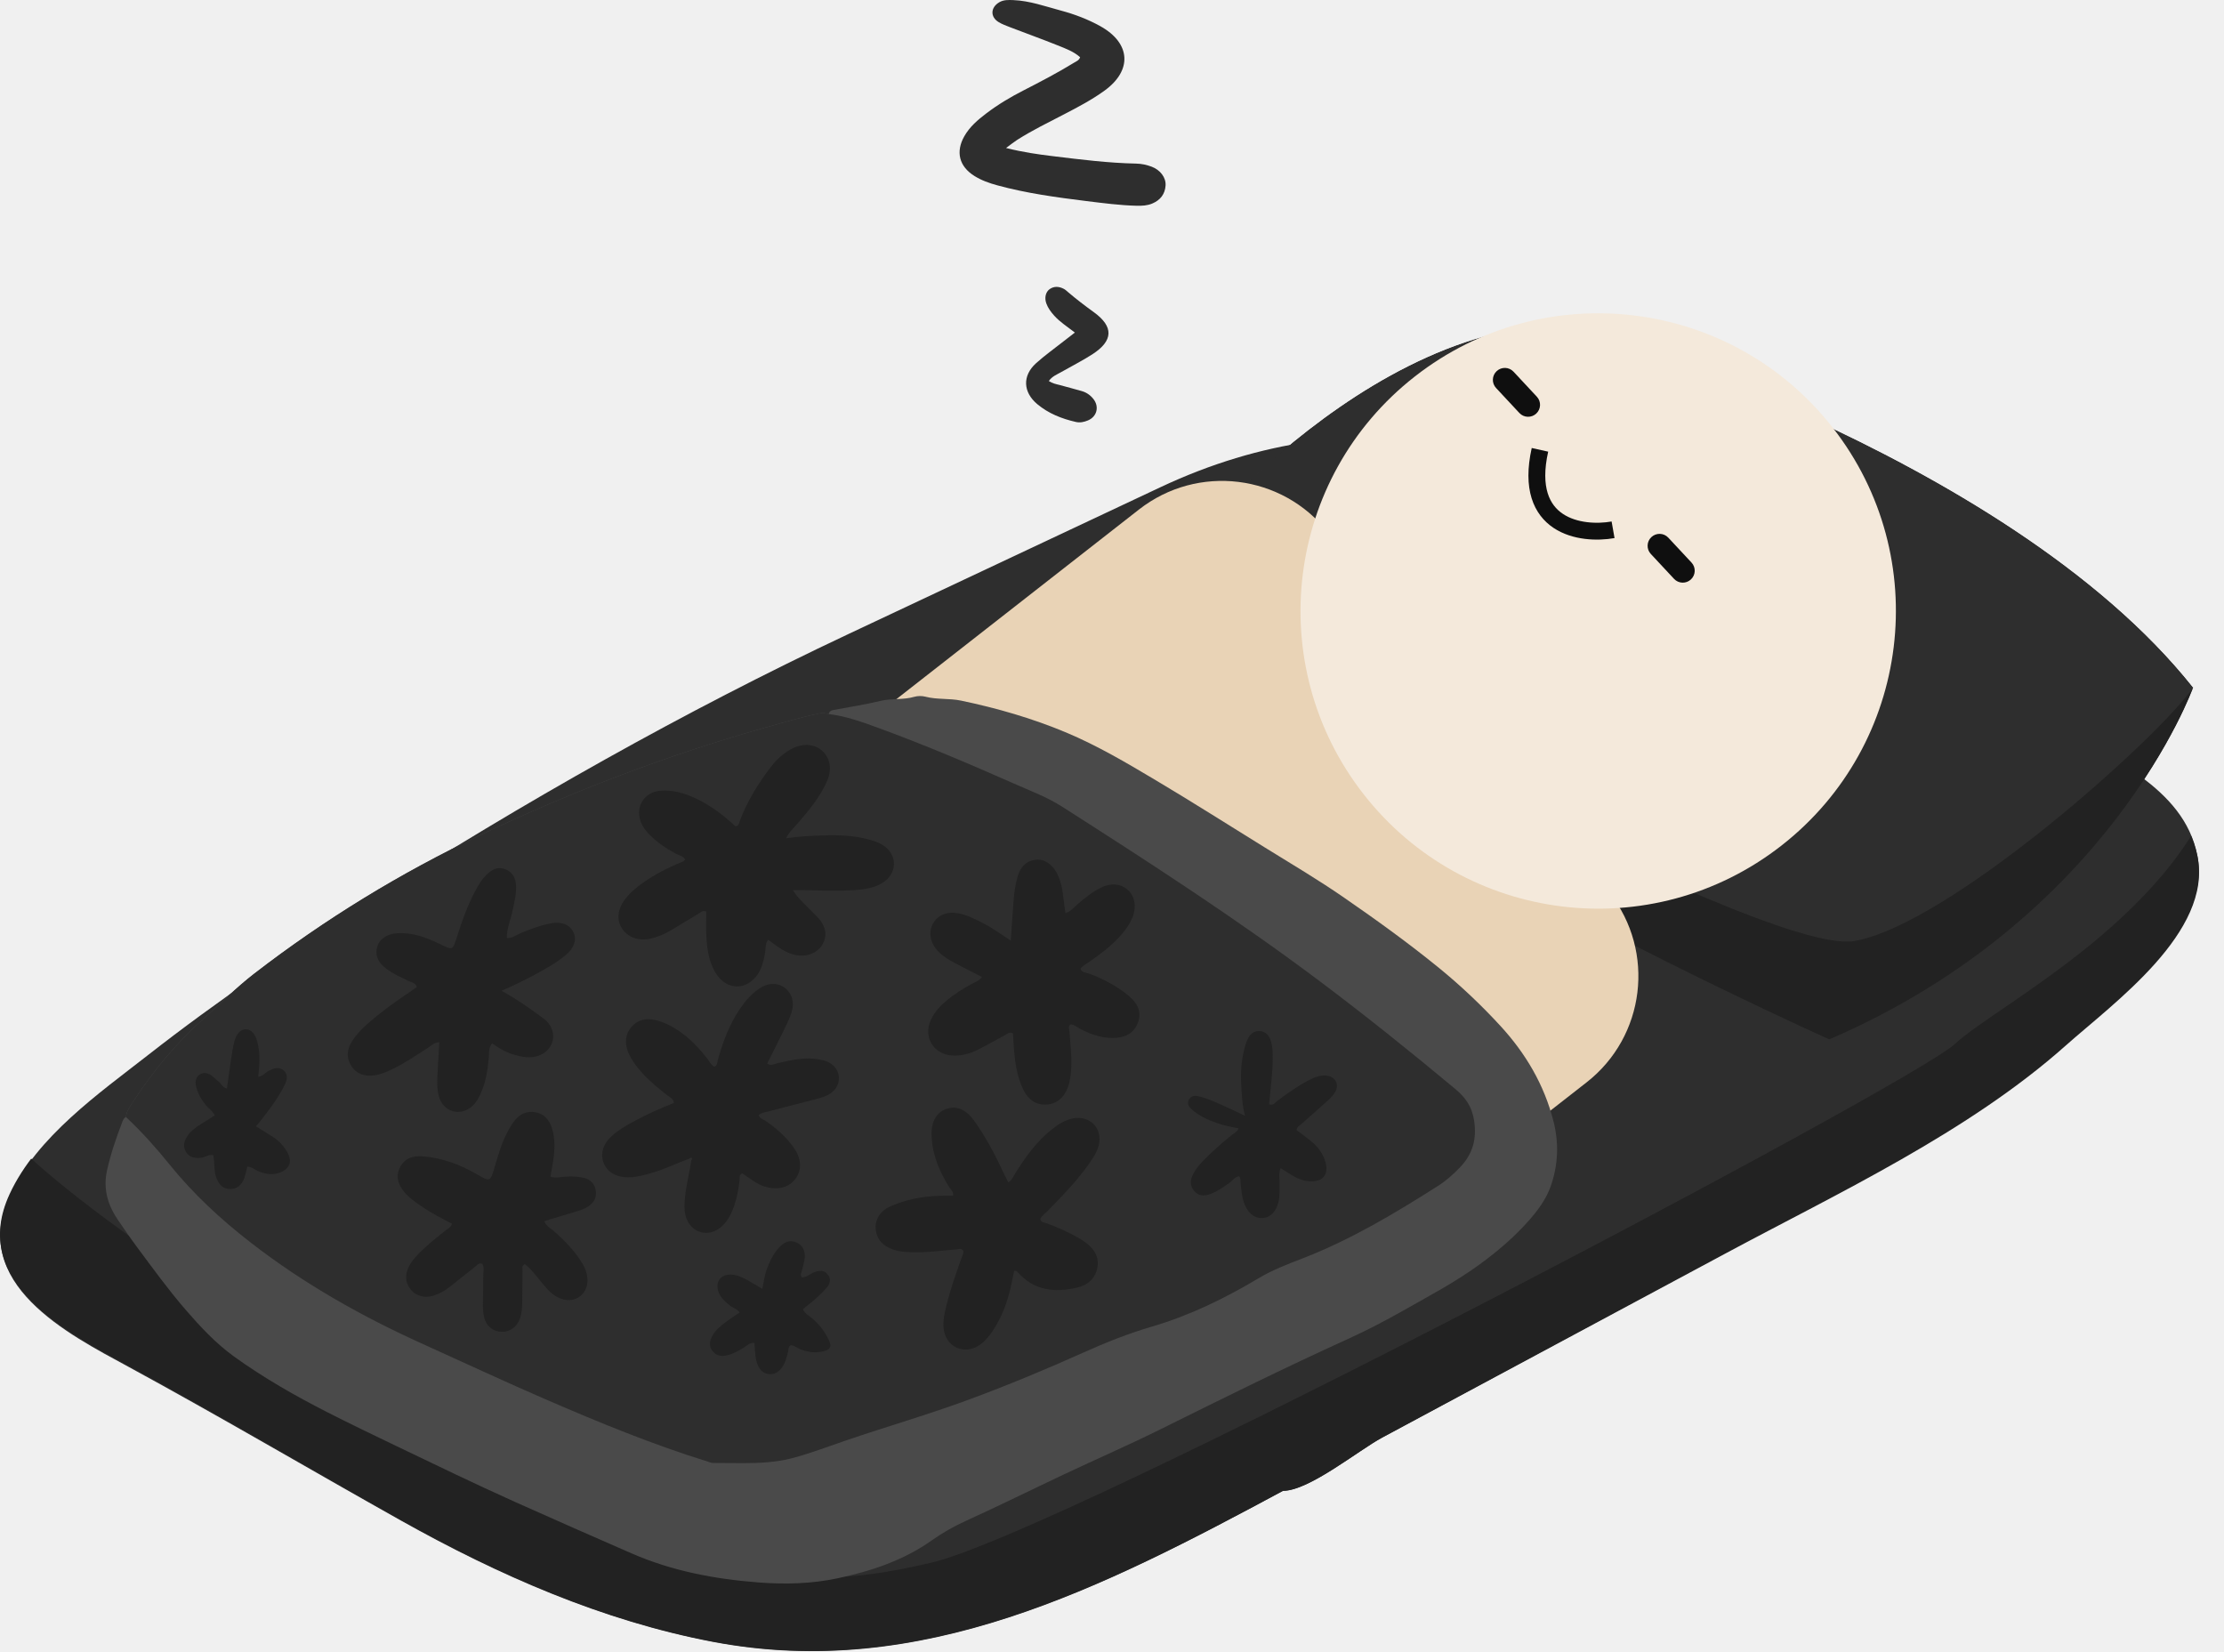
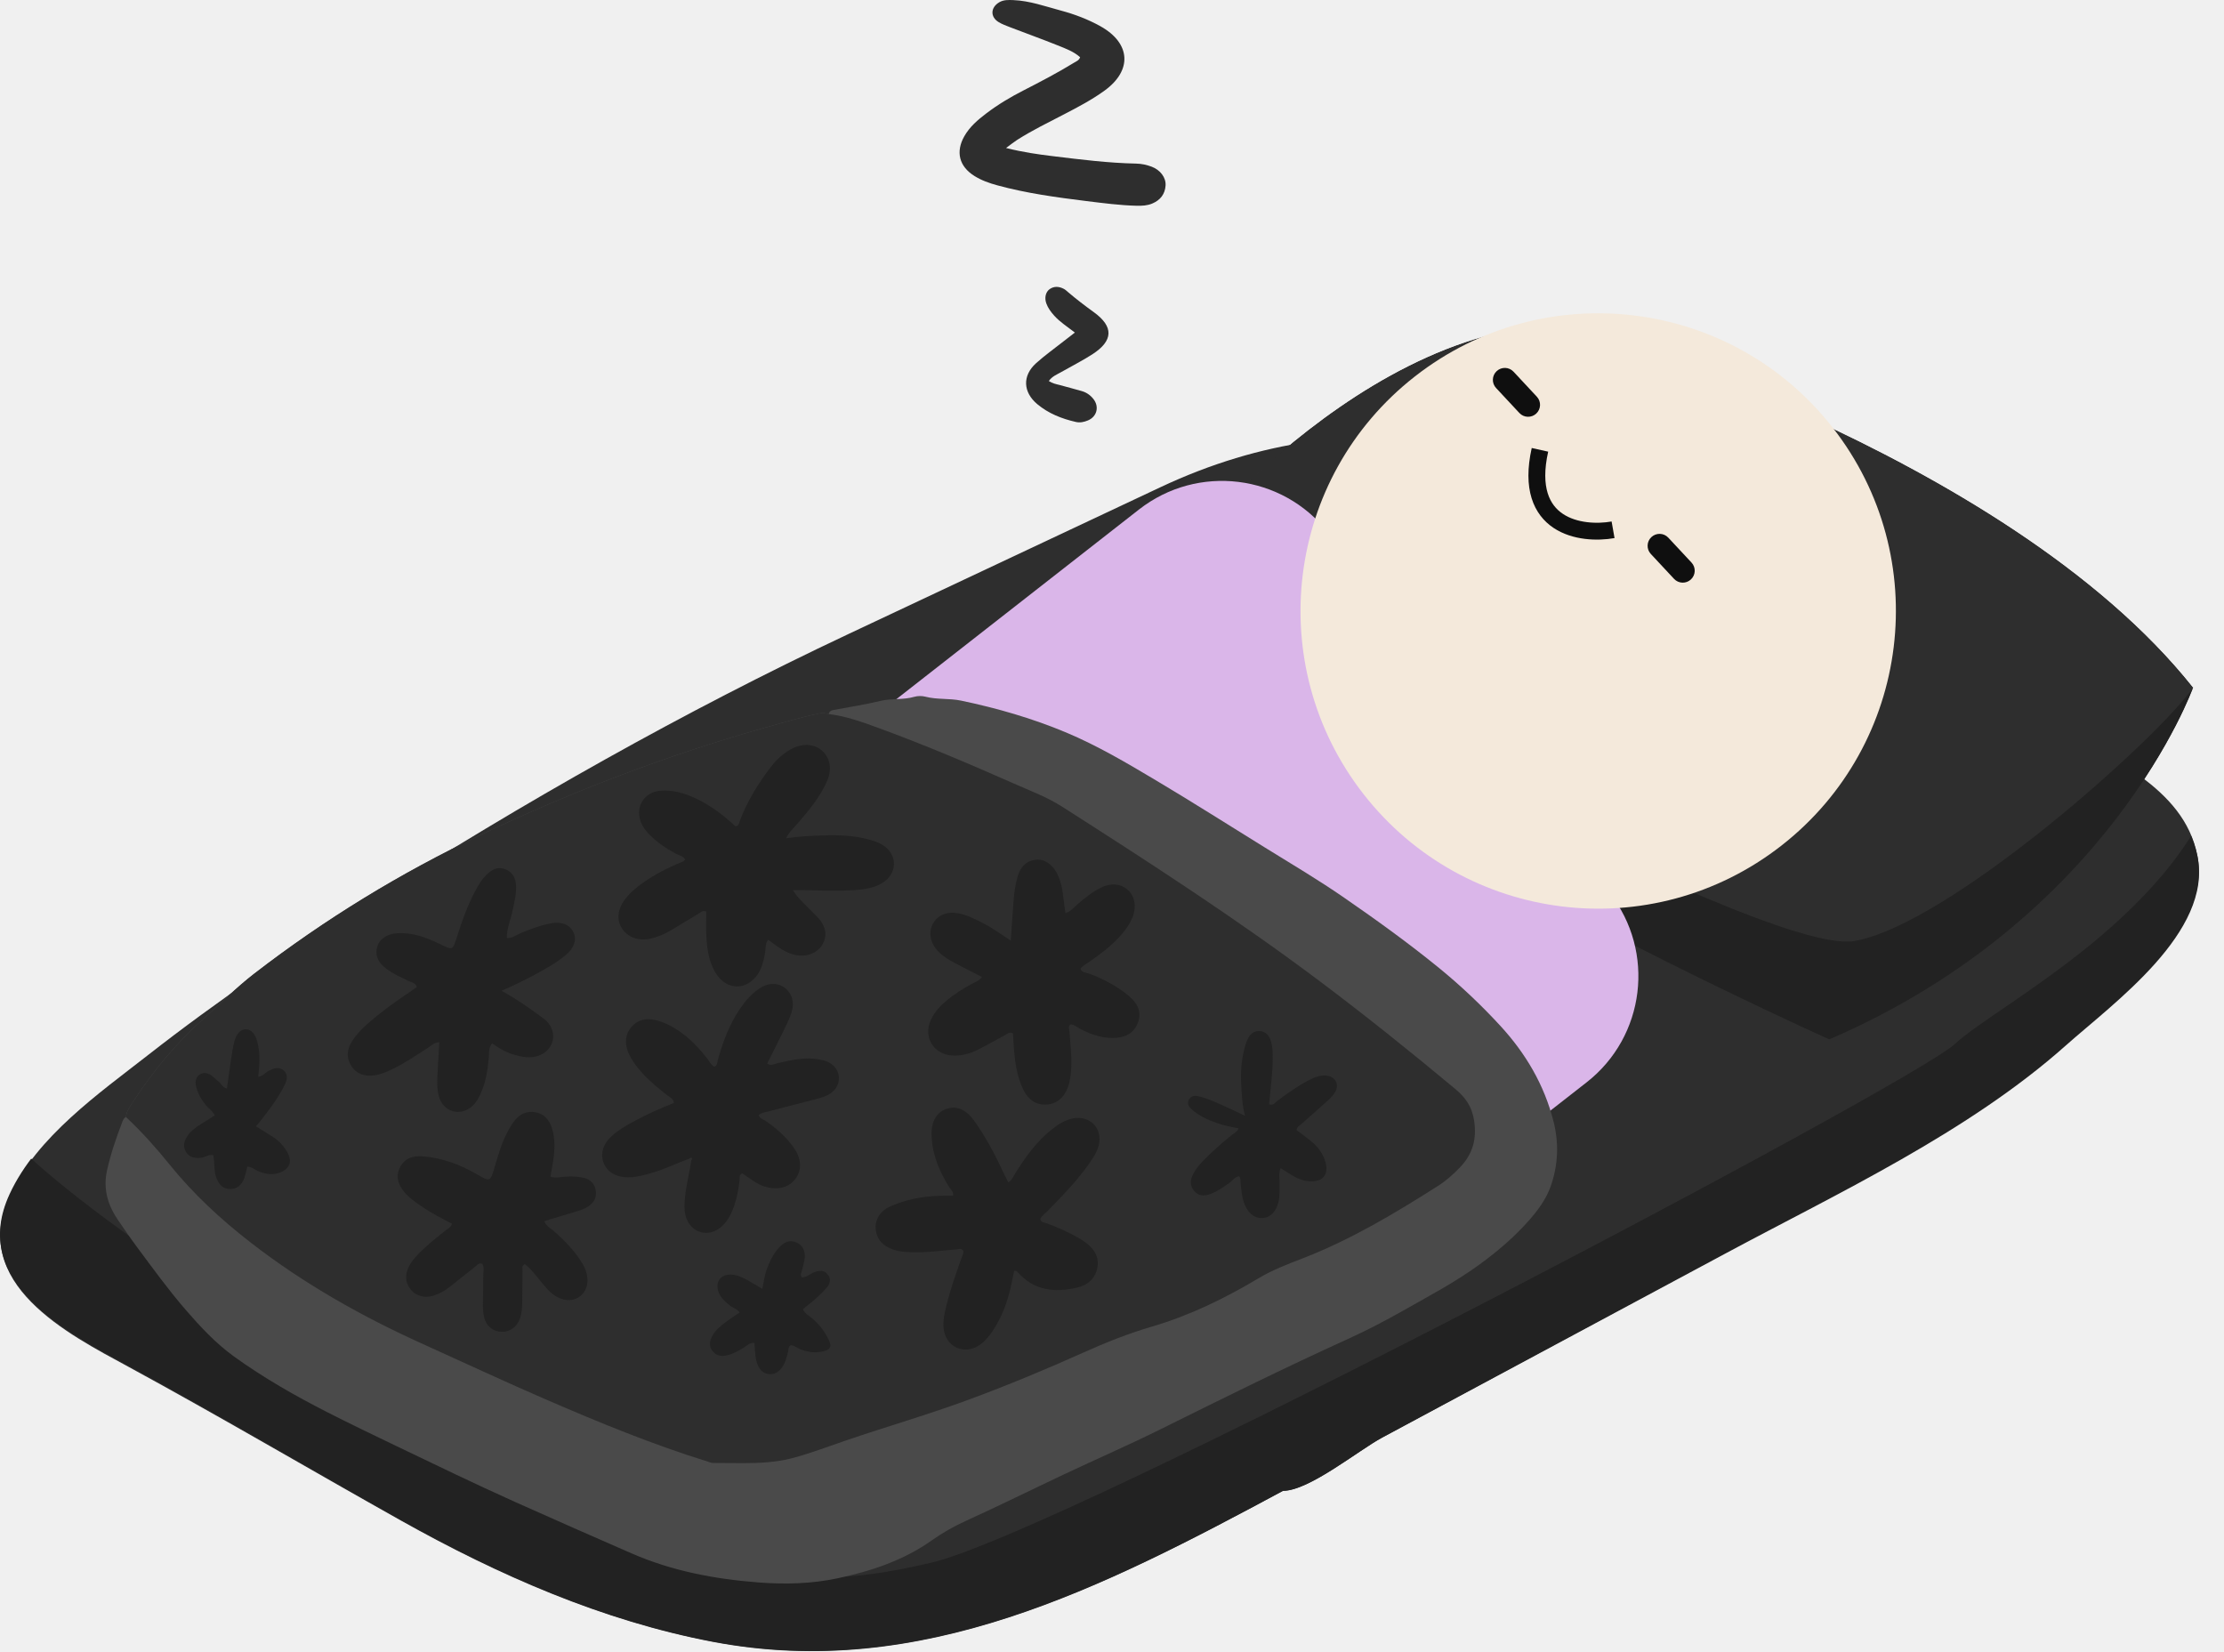
<svg xmlns="http://www.w3.org/2000/svg" width="66" height="49" viewBox="0 0 66 49" fill="none">
  <path d="M29.856 4.392C30.37 4.52 30.811 4.582 31.251 4.635C32.071 4.735 32.892 4.838 33.72 4.855C33.876 4.858 34.031 4.892 34.178 4.947C34.432 5.043 34.605 5.267 34.59 5.505C34.573 5.76 34.435 5.939 34.195 6.04C34.046 6.103 33.891 6.109 33.734 6.106C33.231 6.094 32.732 6.027 32.234 5.966C31.347 5.856 30.462 5.736 29.597 5.5C29.358 5.435 29.126 5.353 28.917 5.222C28.463 4.939 28.354 4.504 28.619 4.04C28.777 3.762 29.016 3.558 29.266 3.368C29.613 3.103 29.988 2.88 30.376 2.682C30.884 2.422 31.389 2.158 31.875 1.86C31.941 1.82 32.02 1.794 32.054 1.699C31.863 1.526 31.619 1.44 31.384 1.345C30.918 1.158 30.445 0.988 29.976 0.808C29.861 0.764 29.744 0.721 29.639 0.658C29.384 0.505 29.393 0.225 29.65 0.07C29.782 -0.01 29.929 -0.002 30.074 0.003C30.559 0.023 31.015 0.188 31.477 0.312C31.888 0.422 32.286 0.572 32.659 0.78C33.556 1.281 33.608 2.088 32.78 2.688C32.408 2.958 32.002 3.172 31.595 3.383C31.119 3.631 30.636 3.864 30.183 4.153C30.091 4.212 30.007 4.281 29.856 4.392Z" fill="#2E2E2E" />
  <path d="M31.898 9.869C31.66 9.685 31.452 9.553 31.286 9.368C31.188 9.259 31.101 9.143 31.051 9.005C30.991 8.839 31.029 8.666 31.15 8.58C31.282 8.488 31.424 8.499 31.562 8.568C31.611 8.592 31.653 8.632 31.696 8.669C31.942 8.879 32.199 9.075 32.462 9.265C33.055 9.694 33.041 10.112 32.416 10.515C32.116 10.708 31.795 10.869 31.485 11.046C31.362 11.116 31.224 11.167 31.125 11.307C31.234 11.379 31.34 11.399 31.445 11.425C31.661 11.481 31.875 11.544 32.09 11.602C32.236 11.641 32.355 11.723 32.447 11.839C32.629 12.068 32.554 12.364 32.287 12.476C32.173 12.524 32.053 12.551 31.927 12.522C31.508 12.426 31.116 12.272 30.782 11.993C30.358 11.637 30.336 11.151 30.744 10.781C31 10.55 31.284 10.349 31.556 10.134C31.659 10.053 31.763 9.973 31.898 9.869Z" fill="#2E2E2E" />
  <path d="M65.207 25.377C64.793 23.322 62.546 22.535 61.036 21.421C58.061 19.316 54.983 17.536 51.744 15.974C45.967 13.19 40.473 11.619 34.43 14.462C31.345 15.914 28.26 17.366 25.175 18.817C20.314 21.104 15.501 23.827 10.94 26.745C8.701 28.178 6.488 29.671 4.384 31.317C2.953 32.435 1.095 33.732 0.291 35.474C-0.92 38.101 2.025 39.591 3.795 40.552C6.486 42.014 9.191 43.605 11.89 45.119C14.802 46.752 17.891 48.103 21.151 48.723C27.346 49.901 32.738 47.114 38.084 44.237C38.859 44.236 40.322 43.033 41.029 42.653C42.161 42.044 43.294 41.434 44.426 40.825C46.691 39.606 48.957 38.387 51.222 37.168C54.574 35.365 58.412 33.569 61.303 30.99C62.719 29.727 65.659 27.623 65.207 25.377Z" fill="#2E2E2E" />
  <mask id="mask0_232_411" style="mask-type:luminance" maskUnits="userSpaceOnUse" x="0" y="12" width="66" height="37">
    <path d="M65.214 25.419C64.803 23.363 62.557 22.574 61.048 21.458C58.076 19.349 55.001 17.565 51.763 15.999C45.99 13.207 40.498 11.629 34.452 14.465C31.364 15.912 28.277 17.36 25.19 18.808C20.327 21.089 15.51 23.806 10.946 26.718C8.705 28.148 6.49 29.639 4.383 31.282C2.951 32.398 1.091 33.692 0.286 35.434C-0.929 38.059 2.014 39.553 3.783 40.517C6.472 41.982 9.175 43.576 11.873 45.094C14.783 46.73 17.869 48.086 21.129 48.71C27.322 49.895 32.718 47.115 38.068 44.245C38.843 44.245 40.307 43.044 41.014 42.665C42.148 42.057 43.281 41.449 44.414 40.841C46.681 39.625 48.948 38.41 51.214 37.194C54.569 35.394 58.409 33.603 61.303 31.028C62.72 29.765 65.663 27.665 65.214 25.419Z" fill="white" />
  </mask>
  <g mask="url(#mask0_232_411)">
    <path d="M-0 33.438C-0 33.438 1.735 35.876 11.524 41.565C21.312 47.255 23.759 47.262 27.622 46.378C31.486 45.494 56.729 32.177 58.017 30.978C59.305 29.78 64.843 27.071 66.002 22.601L68.449 33.573L60.979 50.031L40.373 57.549L14.357 59.988C14.357 59.988 3.41 58.498 1.993 57.414C0.576 56.33 -6.25 51.667 -6.765 50.612C-7.28 49.557 -8.439 40.481 -8.439 40.481L-2.515 34.792L-0 33.438Z" fill="#222222" />
  </g>
  <mask id="mask1_232_411" style="mask-type:luminance" maskUnits="userSpaceOnUse" x="34" y="9" width="32" height="22">
    <path d="M46.41 9.622C46.41 9.622 59.486 13.361 65.084 20.401C65.084 20.401 62.638 27.248 54.286 30.844C54.286 30.844 33.572 21.582 34.345 17.227C34.345 17.227 39.951 9.743 46.41 9.622Z" fill="white" />
  </mask>
  <g mask="url(#mask1_232_411)">
    <path d="M46.41 9.622C46.41 9.622 59.486 13.361 65.084 20.401C65.084 20.401 62.638 27.248 54.286 30.844C54.286 30.844 33.572 21.582 34.345 17.227C34.345 17.227 39.951 9.743 46.41 9.622Z" fill="#2E2E2E" />
  </g>
  <mask id="mask2_232_411" style="mask-type:luminance" maskUnits="userSpaceOnUse" x="34" y="9" width="32" height="22">
    <path d="M46.41 9.622C46.41 9.622 59.486 13.361 65.084 20.401C65.084 20.401 62.638 27.248 54.286 30.844C54.286 30.844 33.572 21.582 34.345 17.227C34.345 17.227 39.951 9.743 46.41 9.622Z" fill="white" />
  </mask>
  <g mask="url(#mask2_232_411)">
    <path d="M33.865 18.137C33.865 18.137 52.194 28.422 55.031 27.926C57.868 27.429 64.071 21.886 65.084 20.401C66.097 18.917 66.167 21.825 66.167 21.825C66.167 21.825 63.117 26.082 62.975 26.294C62.833 26.507 59.358 30.216 58.436 30.844C57.514 31.473 53.754 33.104 53.257 33.033C52.761 32.962 47.88 31.33 47.589 31.189C47.298 31.047 38.45 26.365 38.157 26.081C37.864 25.798 35.207 21.967 35.207 21.967L34.136 19.839L33.865 18.137Z" fill="#222222" />
  </g>
-   <path d="M33.801 15.12C35.542 13.759 38.056 14.068 39.416 15.809L47.773 26.505C49.133 28.246 48.825 30.76 47.084 32.12L37.486 39.618C35.746 40.978 33.232 40.669 31.872 38.929L23.517 28.235C22.157 26.494 22.465 23.981 24.205 22.621L33.801 15.12Z" fill="#E9D3B6" />
+   <path d="M33.801 15.12C35.542 13.759 38.056 14.068 39.416 15.809L47.773 26.505C49.133 28.246 48.825 30.76 47.084 32.12L37.486 39.618C35.746 40.978 33.232 40.669 31.872 38.929L23.517 28.235C22.157 26.494 22.465 23.981 24.205 22.621L33.801 15.12Z" fill="#DAB6E9" />
  <circle cx="47.429" cy="18.132" r="8.834" transform="rotate(52 47.4294 18.1316)" fill="#F4E9DB" />
  <rect x="44.675" y="10.772" width="1.722" height="0.709" rx="0.354" transform="rotate(47 44.6751 10.772)" fill="#0F0F0F" />
  <rect x="49.267" y="15.697" width="1.719" height="0.709" rx="0.354" transform="rotate(47 49.2675 15.6968)" fill="#0F0F0F" />
  <path d="M45.7 13.349C45.188 15.643 46.933 15.887 47.87 15.722" stroke="#0F0F0F" stroke-width="0.5" stroke-linejoin="round" />
  <path d="M46.102 33.277C45.828 32.193 45.275 31.259 44.528 30.446C43.963 29.832 43.356 29.256 42.705 28.725C41.797 27.985 40.85 27.303 39.888 26.639C39.127 26.113 38.331 25.641 37.544 25.155C36.464 24.487 35.392 23.805 34.3 23.155C33.437 22.641 32.575 22.131 31.645 21.74C30.636 21.317 29.592 21.016 28.522 20.792C28.17 20.718 27.811 20.766 27.463 20.675C27.359 20.648 27.233 20.649 27.13 20.679C26.805 20.774 26.466 20.72 26.138 20.798C25.674 20.909 25.202 20.984 24.733 21.07C24.657 21.084 24.61 21.114 24.595 21.191C24.5 21.165 24.413 21.152 24.306 21.174C23.748 21.289 23.204 21.453 22.657 21.607C19.771 22.422 16.98 23.487 14.273 24.772C11.885 25.907 9.641 27.279 7.546 28.894C7.004 29.312 6.526 29.797 6.019 30.25C5.215 30.97 4.536 31.797 3.947 32.698C3.856 32.837 3.756 32.974 3.736 33.148C3.684 33.176 3.656 33.225 3.636 33.277C3.452 33.755 3.286 34.235 3.175 34.739C3.05 35.303 3.214 35.792 3.514 36.224C3.696 36.487 3.877 36.755 4.07 37.014C4.535 37.638 4.99 38.269 5.501 38.86C5.941 39.369 6.396 39.858 6.939 40.252C7.817 40.886 8.757 41.422 9.722 41.914C10.388 42.253 11.063 42.577 11.737 42.901C12.914 43.466 14.089 44.034 15.281 44.57C16.43 45.086 17.583 45.591 18.738 46.096C19.948 46.624 21.223 46.863 22.523 46.962C23.299 47.021 24.083 47.002 24.853 46.838C25.852 46.624 26.812 46.309 27.654 45.711C27.974 45.484 28.307 45.296 28.665 45.133C29.651 44.685 30.621 44.203 31.6 43.742C32.549 43.295 33.511 42.876 34.45 42.41C36.28 41.502 38.111 40.594 39.972 39.749C40.54 39.491 41.096 39.203 41.641 38.894C42.407 38.46 43.184 38.05 43.9 37.53C44.434 37.141 44.935 36.715 45.371 36.221C45.643 35.914 45.891 35.578 46.027 35.182C46.242 34.556 46.265 33.921 46.102 33.277Z" fill="#4A4A4A" />
  <path d="M3.737 33.148C3.756 32.974 3.856 32.836 3.947 32.697C4.537 31.796 5.215 30.969 6.019 30.25C6.527 29.797 7.005 29.312 7.546 28.894C9.641 27.278 11.885 25.906 14.273 24.772C16.98 23.486 19.771 22.422 22.657 21.607C23.204 21.453 23.748 21.289 24.306 21.174C24.413 21.152 24.5 21.165 24.596 21.19C25.11 21.253 25.591 21.428 26.074 21.605C27.428 22.099 28.753 22.663 30.07 23.245C30.559 23.462 31.067 23.65 31.52 23.939C34.118 25.599 36.707 27.273 39.175 29.126C40.542 30.153 41.874 31.222 43.187 32.316C43.491 32.569 43.684 32.843 43.746 33.254C43.829 33.8 43.707 34.243 43.334 34.635C43.133 34.846 42.917 35.039 42.67 35.196C41.396 36.005 40.105 36.779 38.691 37.33C38.236 37.507 37.774 37.679 37.35 37.933C36.349 38.531 35.303 39.041 34.185 39.368C33.484 39.573 32.817 39.84 32.154 40.137C31.044 40.636 29.92 41.103 28.778 41.525C27.564 41.975 26.319 42.333 25.093 42.751C24.586 42.925 24.084 43.115 23.568 43.257C22.783 43.474 21.972 43.412 21.17 43.416C21.105 43.417 21.04 43.385 20.976 43.365C19.353 42.862 17.784 42.215 16.227 41.542C14.997 41.01 13.783 40.443 12.561 39.891C10.753 39.075 9.033 38.108 7.461 36.891C6.566 36.199 5.739 35.436 5.027 34.552C4.627 34.058 4.203 33.583 3.737 33.148Z" fill="#2E2E2E" />
  <path d="M23.531 26.415C23.658 26.625 23.792 26.743 23.915 26.869C24.032 26.99 24.155 27.103 24.27 27.226C24.5 27.473 24.553 27.739 24.428 27.992C24.305 28.242 24.008 28.391 23.694 28.354C23.466 28.327 23.268 28.224 23.082 28.096C22.991 28.034 22.904 27.966 22.796 27.887C22.702 28.009 22.726 28.148 22.705 28.27C22.665 28.492 22.619 28.71 22.494 28.901C22.166 29.398 21.578 29.398 21.255 28.9C21.028 28.549 20.98 28.148 20.96 27.744C20.949 27.512 20.958 27.279 20.958 27.05C20.841 27.003 20.778 27.087 20.706 27.13C20.436 27.288 20.171 27.455 19.902 27.614C19.708 27.728 19.502 27.814 19.281 27.86C18.938 27.93 18.622 27.81 18.456 27.55C18.297 27.3 18.323 26.995 18.535 26.705C18.647 26.55 18.787 26.421 18.937 26.304C19.284 26.035 19.666 25.827 20.066 25.65C20.157 25.61 20.257 25.588 20.334 25.514C20.279 25.399 20.156 25.387 20.061 25.337C19.763 25.178 19.488 24.99 19.252 24.746C19.15 24.64 19.066 24.523 19.014 24.385C18.846 23.941 19.12 23.504 19.595 23.466C19.973 23.435 20.325 23.541 20.663 23.701C21.101 23.908 21.48 24.201 21.826 24.523C21.926 24.508 21.929 24.432 21.95 24.374C22.172 23.782 22.498 23.251 22.882 22.752C23.047 22.538 23.245 22.356 23.485 22.227C23.815 22.05 24.162 22.071 24.395 22.277C24.63 22.485 24.7 22.822 24.547 23.172C24.335 23.66 23.994 24.062 23.65 24.46C23.55 24.576 23.426 24.674 23.328 24.877C23.719 24.817 24.067 24.805 24.415 24.793C24.885 24.777 25.354 24.791 25.811 24.921C25.951 24.961 26.09 25.006 26.212 25.087C26.641 25.369 26.635 25.918 26.196 26.195C25.943 26.355 25.653 26.396 25.362 26.414C24.87 26.445 24.378 26.429 23.886 26.415C23.788 26.413 23.69 26.415 23.531 26.415Z" fill="#222222" />
  <path d="M29.14 28.993C28.852 28.844 28.583 28.709 28.317 28.568C28.14 28.473 27.966 28.37 27.828 28.219C27.602 27.972 27.548 27.669 27.684 27.416C27.821 27.161 28.095 27.041 28.433 27.102C28.7 27.15 28.938 27.277 29.178 27.398C29.454 27.537 29.702 27.724 29.996 27.914C30.026 27.48 30.051 27.094 30.081 26.709C30.099 26.474 30.134 26.242 30.198 26.016C30.274 25.747 30.432 25.557 30.722 25.515C30.971 25.478 31.221 25.634 31.364 25.911C31.49 26.154 31.534 26.418 31.563 26.686C31.577 26.817 31.598 26.947 31.618 27.097C31.785 27.047 31.871 26.924 31.977 26.834C32.192 26.654 32.405 26.474 32.658 26.348C32.968 26.194 33.26 26.219 33.471 26.412C33.678 26.601 33.734 26.908 33.61 27.218C33.517 27.449 33.367 27.645 33.198 27.826C32.945 28.097 32.649 28.317 32.346 28.53C32.249 28.598 32.136 28.652 32.064 28.749C32.107 28.868 32.214 28.857 32.29 28.884C32.651 29.01 32.989 29.182 33.302 29.402C33.411 29.479 33.516 29.565 33.609 29.66C33.793 29.851 33.867 30.076 33.774 30.337C33.683 30.592 33.497 30.739 33.234 30.783C32.817 30.852 32.438 30.727 32.072 30.543C31.975 30.494 31.893 30.41 31.775 30.397C31.689 30.457 31.732 30.539 31.737 30.609C31.759 30.954 31.806 31.299 31.791 31.647C31.782 31.86 31.764 32.071 31.688 32.273C31.575 32.57 31.367 32.765 31.043 32.779C30.733 32.792 30.512 32.625 30.376 32.353C30.167 31.934 30.115 31.478 30.082 31.019C30.073 30.899 30.07 30.779 30.064 30.669C29.956 30.611 29.897 30.68 29.833 30.715C29.556 30.861 29.285 31.018 29.005 31.158C28.773 31.273 28.524 31.339 28.26 31.323C27.701 31.289 27.392 30.776 27.625 30.265C27.735 30.025 27.912 29.84 28.112 29.675C28.337 29.49 28.584 29.337 28.84 29.197C28.936 29.144 29.049 29.115 29.14 28.993Z" fill="#222222" />
  <path d="M20.458 34.383C20.07 34.525 19.699 34.711 19.299 34.82C19.083 34.879 18.868 34.94 18.641 34.939C18.284 34.938 18.015 34.778 17.912 34.506C17.808 34.233 17.898 33.938 18.171 33.699C18.373 33.52 18.607 33.387 18.843 33.26C19.217 33.058 19.605 32.887 19.997 32.732C19.984 32.593 19.875 32.563 19.802 32.505C19.459 32.233 19.122 31.959 18.861 31.602C18.768 31.474 18.683 31.343 18.63 31.195C18.538 30.935 18.554 30.686 18.743 30.471C18.932 30.256 19.178 30.208 19.447 30.271C19.666 30.322 19.868 30.417 20.059 30.537C20.425 30.765 20.719 31.069 20.982 31.406C21.049 31.493 21.098 31.597 21.192 31.657C21.297 31.622 21.282 31.53 21.301 31.46C21.45 30.918 21.647 30.397 21.965 29.928C22.117 29.705 22.294 29.502 22.516 29.347C22.79 29.157 23.072 29.152 23.297 29.321C23.505 29.479 23.587 29.749 23.488 30.049C23.422 30.249 23.325 30.44 23.232 30.631C23.082 30.942 22.924 31.249 22.767 31.561C22.88 31.642 22.97 31.576 23.06 31.555C23.474 31.459 23.887 31.36 24.318 31.442C24.418 31.461 24.516 31.481 24.605 31.53C24.972 31.733 24.997 32.205 24.652 32.443C24.483 32.559 24.282 32.599 24.088 32.65C23.645 32.765 23.201 32.878 22.758 32.993C22.673 33.015 22.585 33.03 22.515 33.092C22.543 33.193 22.642 33.212 22.713 33.26C23.04 33.481 23.332 33.739 23.56 34.064C23.784 34.385 23.802 34.709 23.616 34.969C23.421 35.241 23.09 35.328 22.712 35.218C22.448 35.142 22.246 34.963 22.029 34.82C21.919 34.867 21.956 34.959 21.948 35.028C21.915 35.33 21.853 35.624 21.741 35.907C21.669 36.085 21.573 36.249 21.433 36.382C21.035 36.761 20.469 36.593 20.341 36.059C20.304 35.905 20.311 35.75 20.323 35.593C20.353 35.202 20.46 34.823 20.514 34.436C20.537 34.408 20.552 34.377 20.512 34.355C20.502 34.35 20.476 34.373 20.458 34.383Z" fill="#222222" />
  <path d="M29.922 35.088C30.048 35.015 30.076 34.901 30.133 34.81C30.439 34.327 30.769 33.864 31.225 33.508C31.41 33.363 31.606 33.234 31.845 33.19C32.353 33.095 32.73 33.49 32.606 33.99C32.559 34.177 32.455 34.338 32.347 34.494C31.984 35.022 31.539 35.477 31.094 35.933C31.018 36.012 30.916 36.069 30.872 36.177C30.894 36.277 30.983 36.276 31.052 36.3C31.389 36.422 31.715 36.568 32.025 36.747C32.102 36.792 32.177 36.841 32.247 36.896C32.484 37.079 32.624 37.313 32.565 37.621C32.504 37.942 32.283 38.134 31.983 38.206C31.318 38.365 30.694 38.312 30.203 37.754C30.189 37.738 30.17 37.726 30.151 37.715C30.143 37.71 30.131 37.714 30.096 37.714C30.069 37.846 30.041 37.984 30.012 38.121C29.907 38.617 29.737 39.087 29.45 39.509C29.342 39.667 29.221 39.814 29.061 39.921C28.603 40.228 28.049 39.96 28.002 39.41C27.982 39.173 28.034 38.943 28.091 38.716C28.206 38.26 28.364 37.818 28.517 37.375C28.545 37.292 28.602 37.216 28.587 37.119C28.532 37.03 28.448 37.071 28.377 37.077C27.943 37.113 27.512 37.174 27.074 37.162C26.883 37.156 26.694 37.145 26.512 37.084C26.226 36.987 26.027 36.808 25.99 36.493C25.956 36.206 26.109 35.942 26.419 35.802C26.883 35.594 27.376 35.503 27.883 35.487C28.016 35.482 28.149 35.486 28.28 35.486C28.313 35.367 28.222 35.314 28.177 35.243C27.896 34.792 27.682 34.318 27.651 33.777C27.65 33.755 27.646 33.733 27.646 33.71C27.63 33.287 27.791 33.002 28.103 32.902C28.397 32.807 28.678 32.931 28.922 33.276C29.259 33.751 29.53 34.264 29.775 34.792C29.821 34.89 29.87 34.985 29.922 35.088Z" fill="#222222" />
  <path d="M13.038 30.929C12.881 30.935 12.805 31.026 12.715 31.084C12.358 31.315 12.008 31.554 11.623 31.738C11.461 31.815 11.296 31.886 11.118 31.911C10.83 31.952 10.579 31.878 10.419 31.622C10.267 31.378 10.301 31.128 10.451 30.895C10.572 30.706 10.726 30.544 10.894 30.394C11.254 30.074 11.64 29.789 12.04 29.521C12.15 29.447 12.259 29.371 12.369 29.295C12.333 29.163 12.218 29.157 12.136 29.117C11.906 29.003 11.668 28.903 11.462 28.746C11.254 28.588 11.119 28.389 11.191 28.111C11.252 27.873 11.478 27.715 11.78 27.695C12.242 27.665 12.659 27.821 13.064 28.02C13.434 28.202 13.434 28.202 13.558 27.81C13.705 27.34 13.872 26.878 14.103 26.442C14.202 26.254 14.314 26.073 14.472 25.927C14.62 25.791 14.791 25.714 14.993 25.794C15.202 25.877 15.3 26.042 15.313 26.262C15.33 26.535 15.259 26.793 15.204 27.056C15.151 27.314 15.032 27.559 15.043 27.834C15.204 27.849 15.309 27.752 15.429 27.701C15.728 27.576 16.03 27.46 16.351 27.401C16.664 27.343 16.906 27.437 17.014 27.658C17.122 27.88 17.047 28.121 16.796 28.336C16.574 28.526 16.323 28.673 16.07 28.816C15.701 29.024 15.32 29.211 14.887 29.402C15.28 29.624 15.621 29.851 15.95 30.093C16.04 30.16 16.135 30.221 16.214 30.298C16.561 30.636 16.445 31.16 15.991 31.326C15.746 31.416 15.506 31.37 15.267 31.303C15.029 31.236 14.816 31.116 14.603 30.961C14.492 31.104 14.518 31.252 14.505 31.389C14.47 31.757 14.419 32.121 14.261 32.461C14.2 32.594 14.13 32.72 14.02 32.821C13.66 33.15 13.144 32.999 13.021 32.526C12.958 32.285 12.975 32.038 12.987 31.793C13.001 31.508 13.021 31.224 13.038 30.929Z" fill="#222222" />
  <path d="M16.15 36.24C16.222 36.399 16.331 36.443 16.414 36.515C16.752 36.811 17.067 37.128 17.296 37.518C17.508 37.882 17.472 38.267 17.217 38.466C16.96 38.666 16.586 38.604 16.285 38.299C16.16 38.172 16.052 38.028 15.938 37.891C15.826 37.754 15.713 37.618 15.572 37.513C15.468 37.571 15.509 37.659 15.507 37.729C15.5 38.042 15.501 38.355 15.497 38.668C15.495 38.825 15.482 38.982 15.429 39.131C15.34 39.386 15.117 39.538 14.867 39.522C14.622 39.507 14.433 39.355 14.369 39.097C14.339 38.98 14.332 38.854 14.331 38.732C14.331 38.43 14.342 38.128 14.343 37.827C14.344 37.719 14.377 37.604 14.309 37.505C14.212 37.465 14.162 37.541 14.104 37.587C13.849 37.787 13.599 37.993 13.343 38.192C13.202 38.302 13.047 38.393 12.874 38.447C12.6 38.532 12.334 38.462 12.178 38.256C12.011 38.035 12.019 37.801 12.145 37.563C12.214 37.433 12.311 37.325 12.411 37.219C12.659 36.959 12.941 36.739 13.221 36.516C13.288 36.462 13.379 36.429 13.412 36.316C13.102 36.151 12.784 35.992 12.494 35.789C12.32 35.667 12.142 35.549 12.005 35.383C11.822 35.161 11.729 34.915 11.871 34.64C12.012 34.367 12.262 34.292 12.552 34.316C13.131 34.364 13.661 34.56 14.16 34.852C14.547 35.077 14.55 35.074 14.679 34.634C14.78 34.291 14.878 33.946 15.043 33.627C15.109 33.498 15.181 33.37 15.27 33.257C15.426 33.058 15.636 32.961 15.891 33.008C16.148 33.055 16.299 33.23 16.376 33.468C16.479 33.783 16.466 34.107 16.419 34.431C16.395 34.593 16.363 34.755 16.334 34.917C16.485 34.971 16.617 34.93 16.748 34.92C16.939 34.907 17.13 34.908 17.316 34.951C17.504 34.995 17.637 35.112 17.676 35.307C17.718 35.516 17.636 35.68 17.463 35.798C17.342 35.88 17.203 35.923 17.063 35.964C16.765 36.051 16.469 36.143 16.15 36.24Z" fill="#222222" />
  <path d="M38.476 33.536C38.609 33.637 38.754 33.739 38.891 33.851C39.103 34.024 39.268 34.231 39.339 34.503C39.427 34.846 39.276 35.053 38.922 35.057C38.704 35.059 38.507 34.981 38.323 34.866C38.222 34.803 38.122 34.739 38.004 34.666C37.94 34.821 37.974 34.954 37.973 35.083C37.971 35.284 37.987 35.485 37.937 35.683C37.869 35.956 37.694 36.132 37.474 36.148C37.252 36.163 37.054 36.022 36.943 35.761C36.854 35.552 36.838 35.328 36.817 35.106C36.811 35.041 36.825 34.971 36.773 34.906C36.645 34.923 36.577 35.038 36.48 35.106C36.306 35.228 36.134 35.352 35.933 35.428C35.716 35.51 35.563 35.487 35.443 35.347C35.309 35.192 35.316 35.022 35.404 34.848C35.48 34.696 35.587 34.568 35.705 34.447C35.98 34.168 36.271 33.908 36.578 33.664C36.637 33.617 36.716 33.59 36.756 33.486C36.584 33.448 36.414 33.421 36.251 33.371C35.929 33.273 35.619 33.146 35.362 32.919C35.284 32.849 35.227 32.761 35.273 32.652C35.326 32.525 35.441 32.507 35.555 32.531C35.841 32.592 36.102 32.722 36.367 32.84C36.539 32.917 36.708 33 36.947 33.112C36.858 32.775 36.855 32.49 36.836 32.206C36.812 31.847 36.837 31.491 36.923 31.141C36.95 31.033 36.985 30.925 37.033 30.826C37.099 30.687 37.21 30.589 37.373 30.597C37.551 30.605 37.657 30.719 37.71 30.88C37.763 31.04 37.769 31.208 37.77 31.377C37.771 31.846 37.702 32.31 37.663 32.774C37.787 32.817 37.836 32.722 37.901 32.674C38.225 32.434 38.549 32.197 38.914 32.02C39.056 31.951 39.204 31.902 39.366 31.92C39.627 31.948 39.754 32.179 39.622 32.406C39.568 32.501 39.487 32.584 39.405 32.659C39.141 32.9 38.87 33.134 38.603 33.371C38.555 33.414 38.487 33.44 38.476 33.536Z" fill="#222222" />
  <path d="M7.596 33.425C7.789 33.545 7.952 33.642 8.111 33.746C8.291 33.865 8.433 34.022 8.536 34.212C8.671 34.463 8.603 34.669 8.339 34.784C8.121 34.879 7.904 34.85 7.687 34.766C7.573 34.722 7.482 34.628 7.34 34.62C7.309 34.738 7.286 34.858 7.245 34.971C7.168 35.184 7.013 35.293 6.82 35.286C6.611 35.279 6.5 35.15 6.428 34.972C6.338 34.751 6.377 34.51 6.33 34.282C6.188 34.249 6.087 34.346 5.966 34.358C5.788 34.375 5.629 34.355 5.524 34.192C5.42 34.029 5.458 33.87 5.556 33.72C5.656 33.567 5.803 33.463 5.953 33.365C6.092 33.275 6.233 33.19 6.374 33.101C6.315 32.973 6.204 32.908 6.125 32.816C5.986 32.651 5.878 32.471 5.824 32.26C5.788 32.122 5.795 31.984 5.917 31.894C6.041 31.803 6.175 31.843 6.29 31.927C6.37 31.987 6.439 32.061 6.516 32.125C6.582 32.181 6.61 32.28 6.735 32.3C6.776 32.002 6.816 31.706 6.861 31.411C6.886 31.246 6.911 31.079 6.952 30.917C7.014 30.676 7.136 30.549 7.287 30.545C7.448 30.54 7.579 30.678 7.641 30.936C7.701 31.187 7.713 31.444 7.688 31.702C7.68 31.779 7.673 31.856 7.662 31.956C7.807 31.936 7.877 31.824 7.979 31.774C8.127 31.702 8.277 31.646 8.417 31.767C8.563 31.893 8.52 32.052 8.447 32.198C8.252 32.591 7.988 32.938 7.717 33.28C7.684 33.324 7.647 33.364 7.596 33.425Z" fill="#222222" />
  <path d="M22.39 39.856C22.241 39.832 22.169 39.934 22.078 39.989C21.915 40.088 21.75 40.184 21.562 40.223C21.4 40.258 21.249 40.231 21.141 40.089C21.032 39.945 21.058 39.796 21.137 39.649C21.246 39.445 21.428 39.314 21.609 39.183C21.717 39.104 21.828 39.031 21.95 38.947C21.867 38.837 21.741 38.809 21.65 38.735C21.519 38.629 21.394 38.519 21.33 38.357C21.209 38.054 21.379 37.811 21.703 37.825C21.888 37.832 22.046 37.917 22.203 38.002C22.337 38.076 22.468 38.157 22.623 38.248C22.669 38.015 22.696 37.806 22.775 37.61C22.868 37.381 22.976 37.16 23.155 36.986C23.29 36.853 23.452 36.786 23.642 36.874C23.829 36.961 23.895 37.123 23.882 37.314C23.873 37.434 23.835 37.553 23.808 37.673C23.792 37.746 23.737 37.815 23.79 37.909C23.937 37.908 24.045 37.796 24.176 37.75C24.327 37.697 24.463 37.688 24.568 37.827C24.676 37.968 24.627 38.105 24.525 38.222C24.423 38.34 24.309 38.448 24.193 38.552C24.077 38.655 23.953 38.749 23.828 38.85C23.881 38.981 23.996 39.036 24.087 39.111C24.297 39.285 24.461 39.495 24.582 39.736C24.697 39.964 24.648 40.059 24.395 40.11C24.169 40.155 23.951 40.122 23.739 40.036C23.647 39.999 23.57 39.926 23.465 39.919C23.379 39.98 23.402 40.079 23.376 40.16C23.355 40.223 23.344 40.29 23.322 40.353C23.219 40.644 23.044 40.794 22.831 40.78C22.608 40.764 22.459 40.574 22.42 40.245C22.404 40.115 22.399 39.984 22.39 39.856Z" fill="#222222" />
</svg>
